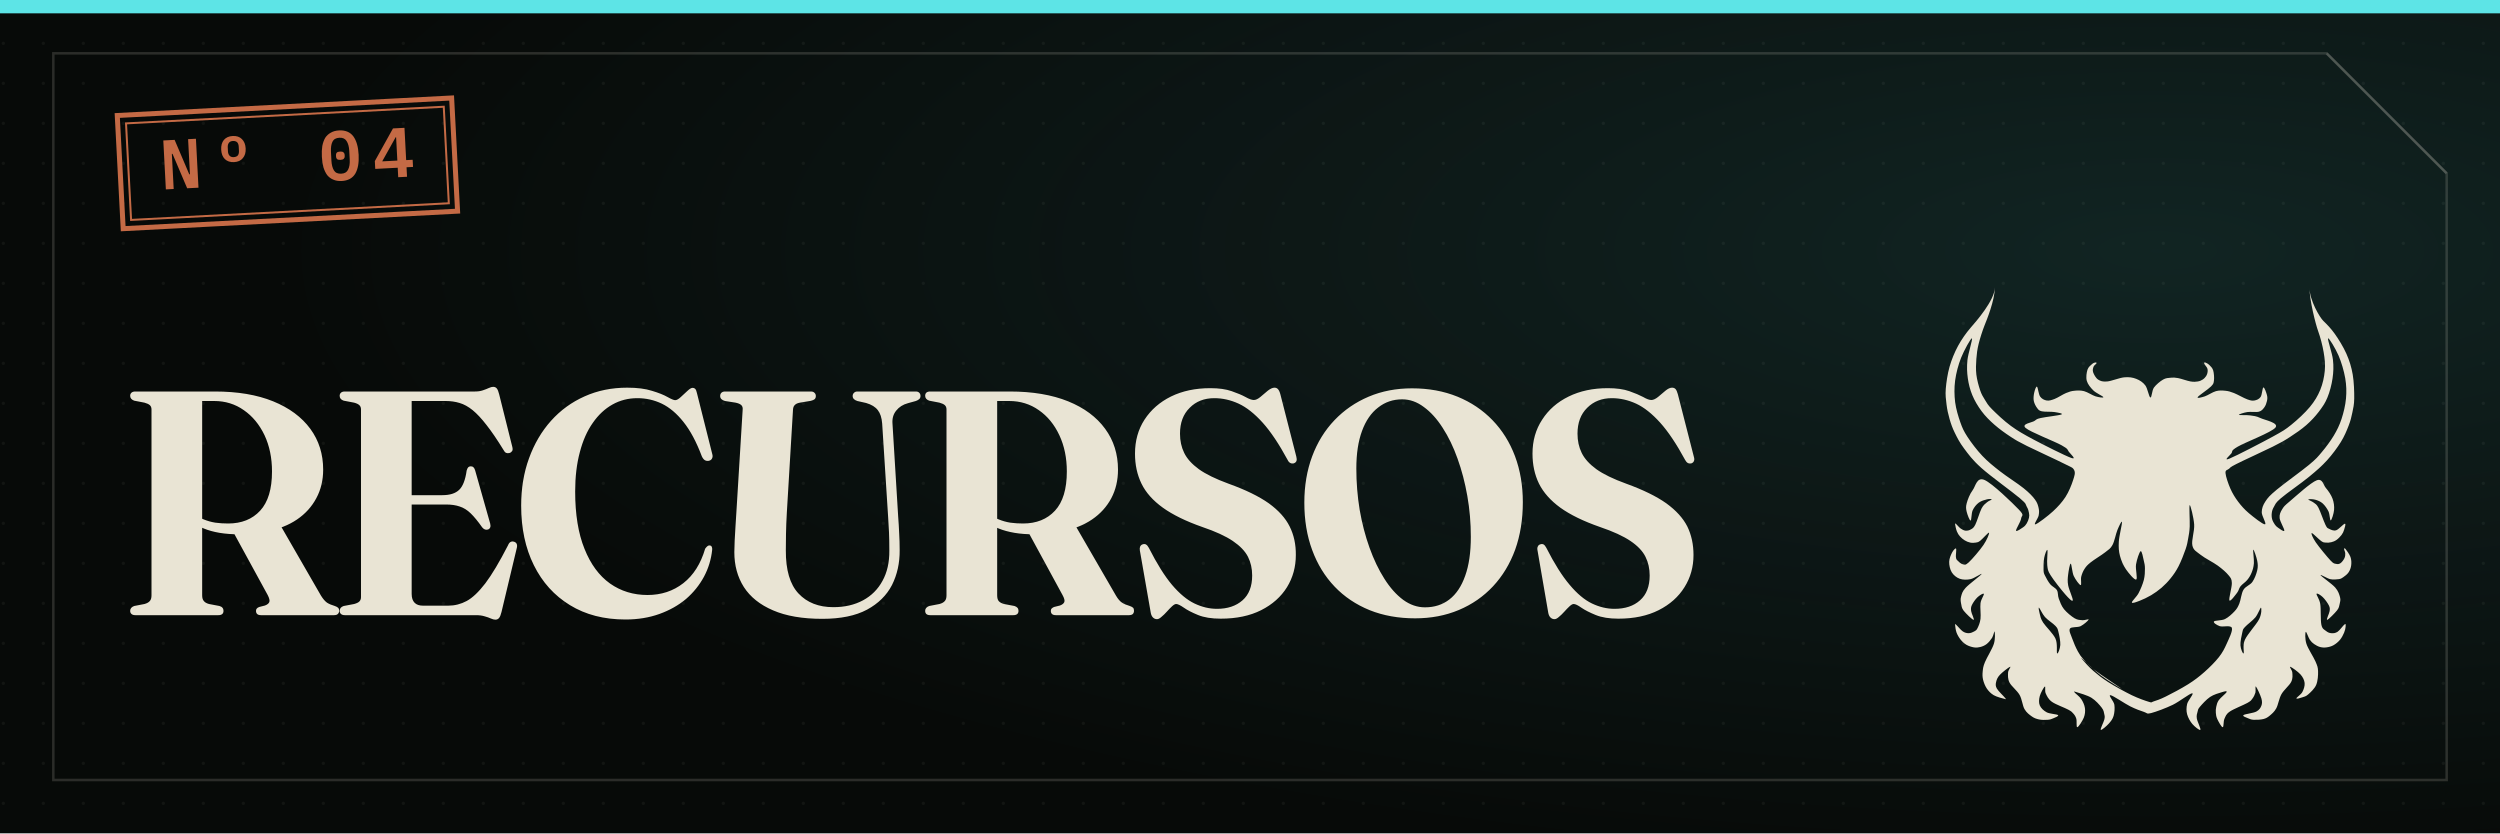
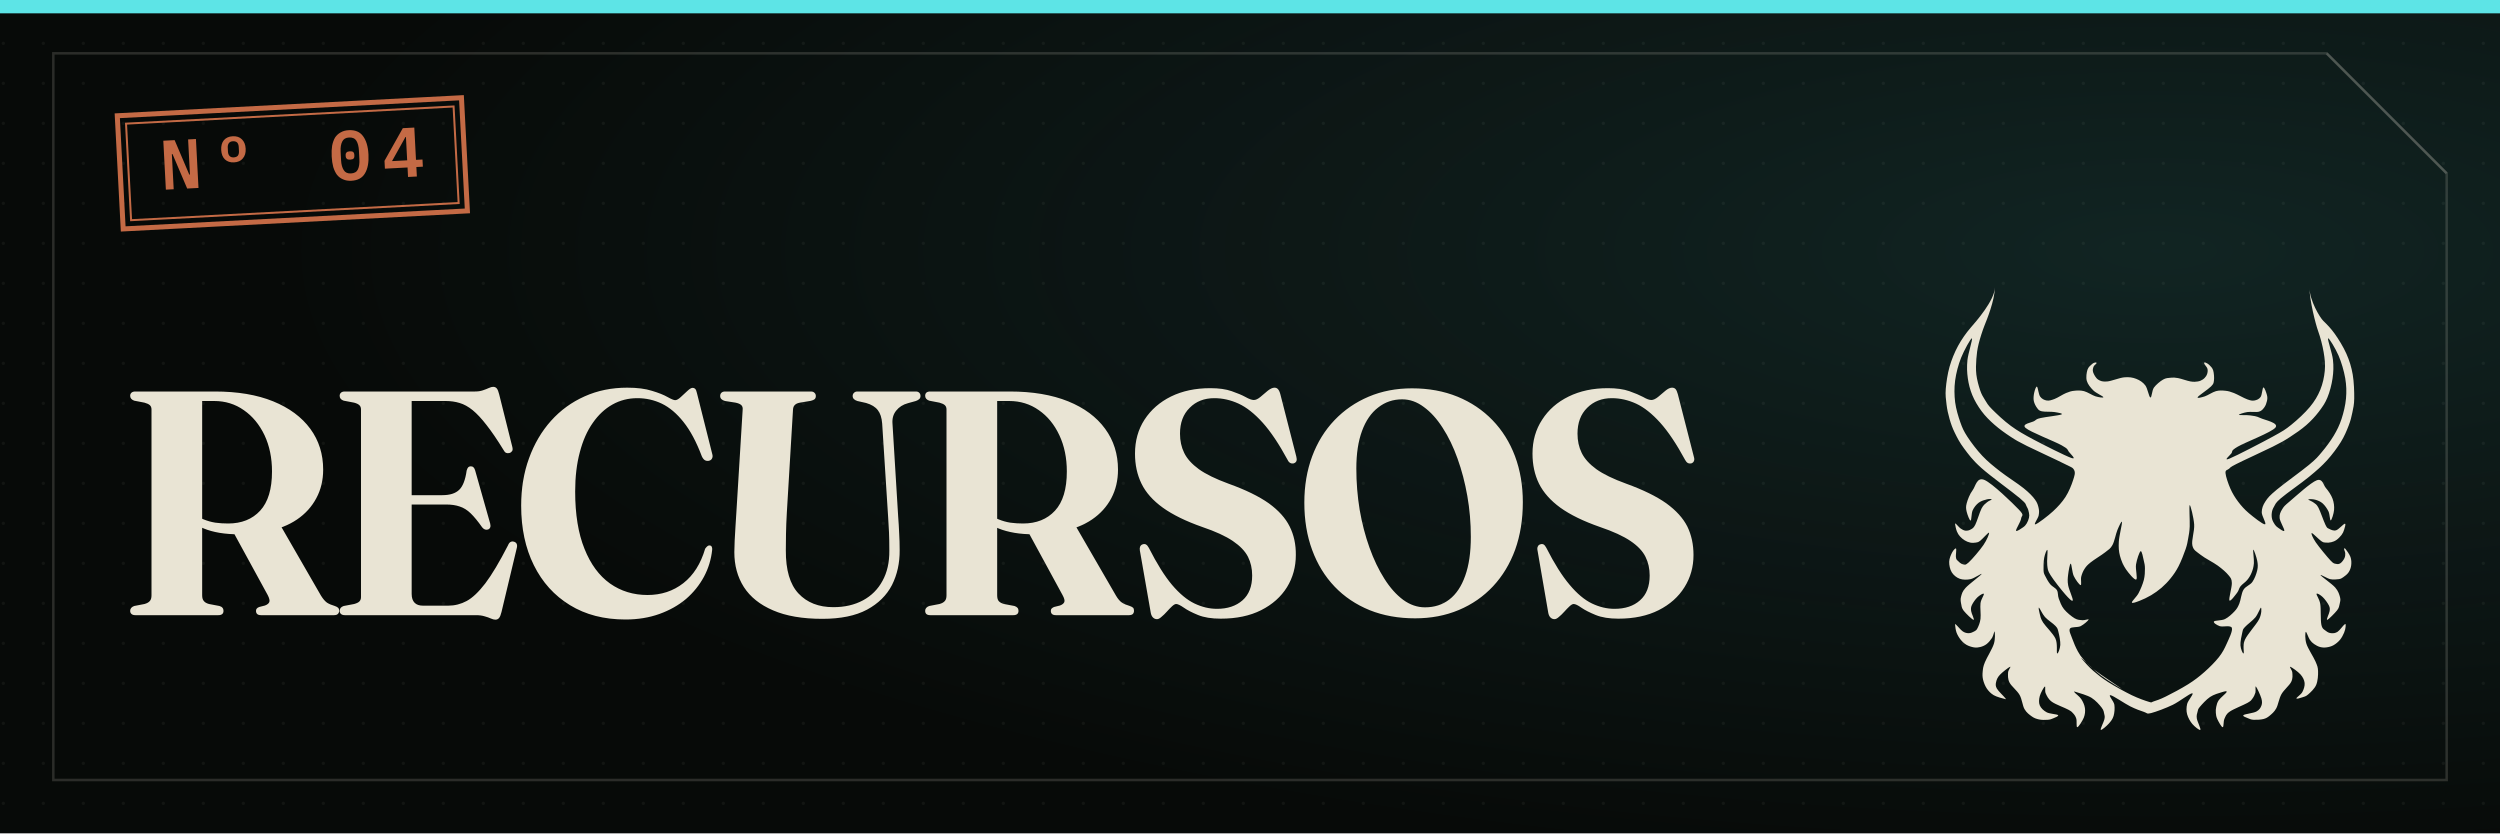
<svg xmlns="http://www.w3.org/2000/svg" viewBox="0 0 1500 500" width="1500" height="500" role="img" aria-label="neCyberWiki comunidad - recursos">
  <defs>
    <pattern id="dots" width="24" height="24" patternUnits="userSpaceOnUse">
      <circle cx="2" cy="2" r="1" fill="#e9e4d4" opacity=".05" />
    </pattern>
    <radialGradient id="glow" cx=".86" cy=".3" r=".75">
      <stop offset="0" stop-color="#5de4e6" stop-opacity=".12" />
      <stop offset="1" stop-color="#5de4e6" stop-opacity="0" />
    </radialGradient>
  </defs>
  <rect width="1500" height="500" fill="#070a08" />
  <rect width="1500" height="500" fill="url(#dots)" />
  <rect width="1500" height="500" fill="url(#glow)" />
  <rect width="1500" height="8" fill="#5de4e6" />
  <path d="M32 32 H1396 L1468 104 V468 H32 Z" fill="none" stroke="rgba(233,228,212,.16)" stroke-width="1.5" />
  <path d="M1396 32 L1468 104" stroke="rgba(233,228,212,.16)" stroke-width="1.5" />
-   <g transform="rotate(-3 172.4 98.0)">
-     <rect x="72" y="64" width="200.9" height="68.0" fill="none" stroke="#c46a45" stroke-width="3" />
-     <rect x="77" y="69" width="190.9" height="58.0" fill="none" stroke="#c46a45" stroke-width="1.2" />
-     <path fill="#c46a45" d="M103.9 88.7H103.5V109.8H98.8V80.4H105.6L113.3 101.5H113.7V80.4H118.4V109.8H111.6ZM140.5 95.6Q137.1 95.6 135.1 93.5Q133.2 91.4 133.2 87.8Q133.2 84.1 135.1 82.0Q137.1 79.9 140.5 79.9Q144.0 79.9 145.9 82.0Q147.9 84.1 147.9 87.8Q147.9 91.4 145.9 93.5Q144.0 95.6 140.5 95.6ZM140.5 92.6Q142.1 92.6 143.0 91.7Q143.8 90.7 143.8 89.0V86.5Q143.8 84.8 143.0 83.8Q142.1 82.9 140.5 82.9Q138.9 82.9 138.1 83.8Q137.2 84.8 137.2 86.5V89.0Q137.2 90.7 138.1 91.7Q138.9 92.6 140.5 92.6ZM204.4 110.3Q201.5 110.3 199.4 109.2Q197.3 108.2 195.9 106.3Q194.6 104.3 193.9 101.5Q193.3 98.7 193.3 95.1Q193.3 91.5 193.9 88.7Q194.6 85.9 195.9 83.9Q197.3 82.0 199.4 81.0Q201.5 79.9 204.4 79.9Q210.1 79.9 212.8 83.9Q215.4 87.9 215.4 95.1Q215.4 102.3 212.8 106.3Q210.1 110.3 204.4 110.3ZM204.4 105.9Q207.4 105.9 208.6 103.7Q209.9 101.5 209.9 97.7V92.5Q209.9 88.7 208.6 86.5Q207.4 84.3 204.4 84.3Q201.3 84.3 200.1 86.5Q198.9 88.7 198.9 92.5V97.7Q198.9 101.5 200.1 103.7Q201.3 105.9 204.4 105.9ZM204.4 97.6Q202.9 97.6 202.3 97.0Q201.8 96.4 201.8 95.6V94.6Q201.8 93.8 202.3 93.2Q202.9 92.6 204.4 92.6Q205.8 92.6 206.4 93.2Q207.0 93.8 207.0 94.6V95.6Q207.0 96.4 206.4 97.0Q205.8 97.6 204.4 97.6ZM238.4 109.8V104.1H224.9V99.4L236.8 80.4H243.7V99.8H247.6V104.1H243.7V109.8ZM229.3 99.8H238.4V85.8H238.1Z" />
+   <g transform="rotate(-3 175.4 98.0)">
+     <rect x="72" y="64" width="206.8" height="68.0" fill="none" stroke="#c46a45" stroke-width="3" />
+     <rect x="77" y="69" width="196.8" height="58.0" fill="none" stroke="#c46a45" stroke-width="1.2" />
+     <path fill="#c46a45" d="M103.9 88.7H103.5V109.8H98.8V80.4H105.6L113.3 101.5H113.7V80.4H118.4V109.8H111.6ZM140.5 95.6Q137.1 95.6 135.1 93.5Q133.2 91.4 133.2 87.8Q133.2 84.1 135.1 82.0Q137.1 79.9 140.5 79.9Q144.0 79.9 145.9 82.0Q147.9 84.1 147.9 87.8Q147.9 91.4 145.9 93.5Q144.0 95.6 140.5 95.6ZM140.5 92.6Q142.1 92.6 143.0 91.7Q143.8 90.7 143.8 89.0V86.5Q143.8 84.8 143.0 83.8Q142.1 82.9 140.5 82.9Q138.9 82.9 138.1 83.8Q137.2 84.8 137.2 86.5V89.0Q137.2 90.7 138.1 91.7Q138.9 92.6 140.5 92.6ZM210.2 110.3Q207.4 110.3 205.3 109.2Q203.2 108.2 201.8 106.3Q200.5 104.3 199.8 101.5Q199.2 98.7 199.2 95.1Q199.2 91.5 199.8 88.7Q200.5 85.9 201.8 83.9Q203.2 82.0 205.3 81.0Q207.4 79.9 210.2 79.9Q216.0 79.9 218.6 83.9Q221.3 87.9 221.3 95.1Q221.3 102.3 218.6 106.3Q216.0 110.3 210.2 110.3ZM210.2 105.9Q213.3 105.9 214.5 103.7Q215.7 101.5 215.7 97.7V92.5Q215.7 88.7 214.5 86.5Q213.3 84.3 210.2 84.3Q207.2 84.3 206.0 86.5Q204.7 88.7 204.7 92.5V97.7Q204.7 101.5 206.0 103.7Q207.2 105.9 210.2 105.9ZM210.2 97.6Q208.8 97.6 208.2 97.0Q207.6 96.4 207.6 95.6V94.6Q207.6 93.8 208.2 93.2Q208.8 92.6 210.2 92.6Q211.7 92.6 212.3 93.2Q212.8 93.8 212.8 94.6V95.6Q212.8 96.4 212.3 97.0Q211.7 97.6 210.2 97.6ZM244.3 109.8V104.1H230.7V99.4L242.7 80.4H249.6V99.8H253.5V104.1H249.6V109.8ZM235.2 99.8H244.3V85.8H244.0Z" />
  </g>
  <path fill="#e9e4d4" d="M193.9 281.8Q193.9 291.3 189.8 298.9Q185.7 306.6 178.2 311.7Q170.7 316.8 160.4 318.7Q157.7 319.2 155.2 319.6Q152.7 320.1 150.1 320.3Q147.4 320.6 144.0 320.6Q137.1 320.6 131.7 319.7Q126.4 318.8 122.3 317.1Q118.1 315.4 114.8 312.9L115.5 307.9Q118.7 310.2 122.1 311.6Q125.5 313.0 129.2 313.6Q132.9 314.1 136.9 314.1Q149.0 314.1 156.1 306.4Q163.2 298.7 163.2 282.9Q163.2 270.7 158.7 261.1Q154.1 251.5 146.3 246.1Q138.5 240.6 128.5 240.6H121.3V357.2Q121.3 359.5 122.3 360.6Q123.2 361.8 125.4 362.4L131.7 363.6Q133.0 364.0 133.5 364.7Q134.1 365.4 134.1 366.5Q134.1 369.1 131.0 369.1H81.2Q79.7 369.1 78.9 368.4Q78.1 367.7 78.1 366.5Q78.1 364.5 80.5 363.6L86.7 362.4Q88.9 361.8 89.9 360.6Q90.9 359.5 90.9 357.2V245.7Q90.9 244.0 89.9 243.1Q88.9 242.2 86.7 241.6L80.5 240.4Q78.1 239.5 78.1 237.5Q78.1 236.3 78.9 235.6Q79.7 234.9 81.2 234.9H128.9Q149.4 234.9 163.9 240.8Q178.4 246.7 186.2 257.3Q193.9 267.8 193.9 281.8ZM138.8 317.1 167.4 313.7 192.6 357.4Q194.4 360.3 196.2 361.6Q198.1 362.8 200.9 363.6Q202.3 364.1 202.9 364.7Q203.5 365.3 203.5 366.5Q203.5 367.6 202.7 368.4Q202.0 369.1 200.4 369.1H156.6Q153.6 369.1 153.6 366.5Q153.6 365.6 154.1 365.1Q154.5 364.6 155.5 364.2L159.0 363.3Q161.1 362.5 161.6 361.2Q162.1 359.9 160.6 357.0ZM239.2 297.1H265.4Q272.2 297.1 275.5 293.9Q278.8 290.8 280.0 282.3Q280.4 280.9 281.0 280.3Q281.6 279.8 282.4 279.8Q284.4 279.7 285.1 282.3L294.1 314.1Q294.5 315.6 294.1 316.5Q293.7 317.4 292.8 317.7Q291.9 318.0 291.0 317.7Q290.1 317.4 289.3 316.4Q285.5 311.0 282.4 308.0Q279.3 305.0 275.8 303.9Q272.4 302.7 267.5 302.7H239.2ZM203.8 237.5Q203.8 236.3 204.6 235.6Q205.4 234.9 206.9 234.9H285.0Q287.7 234.9 289.7 234.2Q291.8 233.5 293.3 232.8Q294.8 232.1 295.9 232.1Q297.3 232.1 298.1 233.1Q298.9 234.1 299.5 236.6L307.4 268.2Q307.8 269.8 307.3 270.6Q306.7 271.5 305.7 271.8Q304.6 272.1 303.6 271.7Q302.7 271.2 302.0 269.8Q296.4 260.7 291.9 255.0Q287.5 249.3 283.6 246.1Q279.6 242.9 275.8 241.8Q271.9 240.6 267.4 240.6H247.0V356.4Q247.0 359.9 248.8 361.7Q250.5 363.4 253.8 363.4H268.9Q274.8 363.4 280.0 360.6Q285.2 357.8 291.2 350.0Q297.1 342.2 304.8 327.2Q305.4 325.7 306.3 325.2Q307.2 324.7 308.3 325.0Q309.5 325.3 310.0 326.3Q310.5 327.4 310.0 329.1L300.9 367.2Q300.3 369.7 299.5 370.7Q298.7 371.8 297.2 371.8Q296.1 371.8 294.5 371.1Q293.0 370.4 290.8 369.8Q288.6 369.1 285.6 369.1H206.9Q205.4 369.1 204.6 368.4Q203.8 367.7 203.8 366.5Q203.8 364.4 206.2 363.6L212.5 362.4Q214.7 361.8 215.6 360.9Q216.6 359.9 216.6 358.3V245.7Q216.6 244.0 215.6 243.1Q214.7 242.2 212.5 241.6L206.2 240.4Q203.8 239.6 203.8 237.5ZM427.3 329.9Q426.4 338.5 422.4 346.0Q418.3 353.6 411.6 359.4Q404.8 365.1 395.6 368.4Q386.4 371.7 375.3 371.7Q356.0 371.7 342.0 363.1Q327.9 354.5 320.3 339.1Q312.7 323.8 312.7 303.4Q312.7 287.9 317.4 275.0Q322.1 262.0 330.6 252.5Q339.1 243.0 350.8 237.8Q362.4 232.6 376.3 232.6Q385.3 232.6 391.2 234.5Q397.2 236.3 400.5 238.2Q403.9 240.1 405.1 240.1Q406.5 240.1 408.5 238.2Q410.5 236.4 412.5 234.5Q414.4 232.7 415.6 232.7Q416.5 232.7 417.1 233.3Q417.8 234.0 418.2 236.0L427.4 272.6Q427.8 274.0 427.2 275.1Q426.7 276.2 425.2 276.5Q423.9 276.7 422.9 276.1Q421.9 275.5 421.1 273.8Q416.2 260.8 410.1 253.2Q404.1 245.6 397.1 242.2Q390.2 238.9 382.4 238.9Q374.3 238.9 367.5 242.7Q360.7 246.5 355.7 253.7Q350.6 260.9 347.9 271.3Q345.1 281.7 345.1 294.9Q345.1 315.5 350.7 329.3Q356.2 343.1 366.0 350.1Q375.8 357.0 388.5 357.0Q400.9 357.0 410.0 349.9Q419.1 342.8 423.1 329.2Q424.0 328.0 424.6 327.6Q425.3 327.1 426.0 327.3Q426.8 327.4 427.1 328.2Q427.4 328.9 427.3 329.9ZM532.9 310.6 529.3 254.1Q528.9 248.9 526.7 246.1Q524.5 243.2 519.7 241.8L514.4 240.6Q512.9 240.1 512.3 239.4Q511.6 238.7 511.6 237.6Q511.6 236.4 512.4 235.7Q513.1 234.9 514.5 234.9H549.5Q550.9 234.9 551.6 235.7Q552.3 236.4 552.3 237.6Q552.3 238.7 551.6 239.4Q550.9 240.1 549.5 240.6L544.8 241.9Q540.3 243.1 537.7 246.4Q535.1 249.6 535.5 254.3L538.9 309.9Q539.3 315.0 539.5 319.9Q539.8 324.8 539.8 330.1Q539.9 341.6 535.2 351.0Q530.4 360.3 520.2 365.8Q509.9 371.3 493.4 371.3Q475.5 371.3 463.8 366.2Q452.1 361.2 446.3 352.2Q440.6 343.2 440.6 331.3Q440.6 328.6 440.8 324.4Q441.0 320.1 441.3 315.7Q441.6 311.2 441.8 307.8L445.6 245.8Q445.8 244.0 444.7 243.0Q443.7 242.1 441.4 241.6L435.0 240.6Q432.1 239.8 432.1 237.6Q432.1 236.4 432.8 235.7Q433.6 234.9 435.0 234.9H486.5Q488.0 234.9 488.7 235.7Q489.5 236.4 489.5 237.6Q489.5 238.8 488.8 239.5Q488.1 240.1 486.5 240.5L479.9 241.6Q477.8 242.0 476.9 243.0Q475.9 243.9 475.8 245.8L472.1 307.6Q471.7 314.5 471.6 320.3Q471.5 326.1 471.5 330.2Q471.4 347.9 479.1 356.1Q486.8 364.3 500.0 364.3Q510.2 364.3 517.8 360.2Q525.4 356.1 529.5 348.5Q533.7 340.9 533.6 330.4Q533.6 324.0 533.4 319.4Q533.1 314.7 532.9 310.6ZM670.8 281.8Q670.8 291.3 666.8 298.9Q662.7 306.6 655.2 311.7Q647.7 316.8 637.4 318.7Q634.6 319.2 632.2 319.6Q629.7 320.1 627.1 320.3Q624.4 320.6 621.0 320.6Q614.0 320.6 608.7 319.7Q603.4 318.8 599.2 317.1Q595.1 315.4 591.7 312.9L592.5 307.9Q595.6 310.2 599.1 311.6Q602.5 313.0 606.2 313.6Q609.9 314.1 613.8 314.1Q625.9 314.1 633.0 306.4Q640.1 298.7 640.1 282.9Q640.1 270.7 635.6 261.1Q631.1 251.5 623.3 246.1Q615.5 240.6 605.5 240.6H598.3V357.2Q598.3 359.5 599.2 360.6Q600.2 361.8 602.4 362.4L608.7 363.6Q609.9 364.0 610.5 364.7Q611.1 365.4 611.1 366.5Q611.1 369.1 608.0 369.1H558.1Q556.6 369.1 555.8 368.4Q555.1 367.7 555.1 366.5Q555.1 364.5 557.5 363.6L563.7 362.4Q565.9 361.8 566.9 360.6Q567.9 359.5 567.9 357.2V245.7Q567.9 244.0 566.9 243.1Q565.9 242.2 563.7 241.6L557.5 240.4Q555.1 239.5 555.1 237.5Q555.1 236.3 555.8 235.6Q556.6 234.9 558.1 234.9H605.9Q626.3 234.9 640.9 240.8Q655.4 246.7 663.1 257.3Q670.8 267.8 670.8 281.8ZM615.8 317.1 644.3 313.7 669.6 357.4Q671.3 360.3 673.2 361.6Q675.1 362.8 677.9 363.6Q679.3 364.1 679.9 364.7Q680.4 365.3 680.4 366.5Q680.4 367.6 679.7 368.4Q678.9 369.1 677.4 369.1H633.5Q630.5 369.1 630.5 366.5Q630.5 365.6 631.0 365.1Q631.5 364.6 632.4 364.2L636.0 363.3Q638.1 362.5 638.6 361.2Q639.1 359.9 637.5 357.0ZM732.4 371.2Q724.2 371.2 718.8 369.0Q713.4 366.8 710.3 364.6Q707.1 362.4 705.7 362.4Q704.7 362.4 703.2 363.8Q701.7 365.2 700.1 367.0Q698.5 368.8 696.9 370.1Q695.4 371.5 694.2 371.5Q692.9 371.5 691.9 370.6Q690.9 369.7 690.5 367.9L683.9 330.2Q683.7 328.8 684.1 327.9Q684.6 326.9 685.6 326.6Q686.8 326.2 687.6 326.7Q688.5 327.2 689.3 328.7Q696.5 342.9 703.2 350.9Q710.0 358.9 716.7 362.1Q723.4 365.3 730.2 365.3Q739.7 365.3 745.5 360.2Q751.3 355.1 751.3 345.3Q751.3 339.1 748.8 334.1Q746.2 329.0 739.7 324.6Q733.2 320.2 721.4 316.2Q706.6 311.0 697.7 304.6Q688.8 298.2 684.9 290.2Q681.0 282.2 681.0 272.2Q681.0 260.6 686.7 251.8Q692.5 242.9 702.6 237.9Q712.8 232.9 726.2 232.9Q733.9 232.9 739.0 234.7Q744.2 236.5 747.3 238.2Q750.5 240.0 752.3 240.0Q754.0 240.0 756.2 238.2Q758.5 236.3 760.7 234.4Q763.0 232.6 764.7 232.6Q765.9 232.6 766.7 233.4Q767.6 234.3 768.2 236.5L777.8 274.0Q778.2 275.6 777.9 276.5Q777.6 277.5 776.3 278.0Q775.2 278.3 774.2 277.8Q773.2 277.3 772.6 276.0Q764.8 261.6 757.6 253.6Q750.3 245.5 743.2 242.2Q736.0 238.9 728.6 238.9Q719.5 238.9 713.8 244.7Q708.0 250.4 708.0 260.2Q708.0 266.6 710.5 271.7Q713.0 276.9 719.3 281.5Q725.6 286.0 737.1 290.2Q752.4 295.7 761.3 302.0Q770.1 308.4 773.8 315.9Q777.6 323.5 777.5 333.0Q777.5 343.7 772.2 352.3Q766.8 361.0 756.7 366.1Q746.6 371.2 732.4 371.2ZM847.2 233.0Q862.2 233.0 874.5 238.0Q886.7 243.0 895.5 252.1Q904.3 261.2 909.0 273.7Q913.7 286.3 913.7 301.3Q913.7 316.9 909.1 329.8Q904.4 342.6 895.8 351.8Q887.2 361.0 875.3 366.0Q863.4 371.0 849.1 371.0Q834.0 371.0 821.8 366.1Q809.5 361.1 800.8 352.0Q792.0 342.8 787.3 330.0Q782.6 317.3 782.6 301.6Q782.6 286.4 787.3 273.8Q792.0 261.2 800.7 252.1Q809.4 243.0 821.2 238.0Q833.0 233.0 847.2 233.0ZM882.5 322.1Q882.5 309.6 880.4 297.6Q878.3 285.6 874.5 275.1Q870.8 264.7 865.6 256.7Q860.5 248.7 854.3 244.2Q848.2 239.6 841.3 239.6Q833.1 239.6 826.9 244.5Q820.6 249.3 817.2 258.6Q813.8 267.8 813.8 281.1Q813.8 293.7 815.8 305.9Q817.9 318.0 821.7 328.6Q825.5 339.2 830.6 347.2Q835.7 355.3 841.9 359.9Q848.1 364.4 855.0 364.4Q863.5 364.4 869.6 359.7Q875.8 354.9 879.1 345.5Q882.5 336.1 882.5 322.1ZM971.0 371.2Q962.8 371.2 957.4 369.0Q952.0 366.8 948.8 364.6Q945.7 362.4 944.2 362.4Q943.2 362.4 941.7 363.8Q940.2 365.2 938.6 367.0Q937.0 368.8 935.4 370.1Q933.9 371.5 932.7 371.5Q931.4 371.5 930.4 370.6Q929.4 369.7 929.0 367.9L922.5 330.2Q922.2 328.8 922.7 327.9Q923.1 326.9 924.2 326.6Q925.3 326.2 926.2 326.7Q927.0 327.2 927.8 328.7Q935.0 342.9 941.8 350.9Q948.5 358.9 955.2 362.1Q961.9 365.3 968.7 365.3Q978.3 365.3 984.0 360.2Q989.8 355.1 989.8 345.3Q989.8 339.1 987.3 334.1Q984.8 329.0 978.3 324.6Q971.8 320.2 960.0 316.2Q945.1 311.0 936.2 304.6Q927.4 298.2 923.4 290.2Q919.5 282.2 919.5 272.2Q919.5 260.6 925.3 251.8Q931.0 242.9 941.2 237.9Q951.4 232.9 964.7 232.9Q972.5 232.9 977.6 234.7Q982.7 236.5 985.9 238.2Q989.0 240.0 990.8 240.0Q992.5 240.0 994.8 238.2Q997.0 236.3 999.3 234.4Q1001.5 232.6 1003.2 232.6Q1004.5 232.6 1005.3 233.4Q1006.1 234.3 1006.7 236.5L1016.3 274.0Q1016.8 275.6 1016.4 276.5Q1016.1 277.5 1014.9 278.0Q1013.7 278.3 1012.7 277.8Q1011.8 277.3 1011.1 276.0Q1003.3 261.6 996.1 253.6Q988.8 245.5 981.7 242.2Q974.5 238.9 967.1 238.9Q958.1 238.9 952.3 244.7Q946.5 250.4 946.5 260.2Q946.5 266.6 949.0 271.7Q951.5 276.9 957.8 281.5Q964.1 286.0 975.7 290.2Q990.9 295.7 999.8 302.0Q1008.6 308.4 1012.4 315.9Q1016.1 323.5 1016.1 333.0Q1016.1 343.7 1010.7 352.3Q1005.3 361.0 995.2 366.1Q985.1 371.2 971.0 371.2Z" />
  <g transform="translate(1290 302) scale(4.53) translate(-32 -32)">
    <path fill="#e9e4d4" fill-rule="evenodd" d="M 11.45 3.40 C 11.45 5.10, 10.36 7.75, 10.09 8.42 C 9.82 9.10, 9.48 10.15, 9.30 10.89 C 9.12 11.63, 9.05 12.20, 9.00 12.87 C 8.95 13.54, 8.92 14.25, 9.00 14.94 C 9.08 15.63, 9.31 16.46, 9.50 17.02 C 9.69 17.58, 9.88 17.88, 10.14 18.30 C 10.40 18.72, 10.51 18.97, 11.08 19.54 C 11.65 20.11, 12.65 21.07, 13.57 21.74 C 14.49 22.41, 15.26 22.85, 16.59 23.56 C 17.93 24.27, 20.80 25.72, 21.58 25.99 C 22.36 26.26, 21.46 25.45, 21.25 25.17 C 21.04 24.89, 21.24 24.84, 20.29 24.31 C 19.34 23.78, 16.12 22.55, 15.52 22.01 C 14.92 21.47, 16.36 21.31, 16.69 21.09 C 17.02 20.87, 16.92 20.84, 17.52 20.70 C 18.12 20.56, 19.96 20.36, 20.27 20.23 C 20.57 20.10, 19.78 19.98, 19.35 19.91 C 18.92 19.84, 18.05 19.90, 17.67 19.81 C 17.29 19.72, 17.24 19.62, 17.06 19.39 C 16.88 19.16, 16.68 18.79, 16.61 18.45 C 16.54 18.11, 16.59 17.68, 16.66 17.36 C 16.73 17.04, 16.90 16.47, 17.03 16.55 C 17.16 16.63, 17.23 17.55, 17.45 17.86 C 17.66 18.16, 18.00 18.33, 18.32 18.38 C 18.64 18.43, 18.92 18.34, 19.35 18.18 C 19.78 18.02, 20.44 17.57, 20.88 17.39 C 21.32 17.21, 21.57 17.13, 21.97 17.09 C 22.37 17.05, 22.79 17.02, 23.26 17.14 C 23.73 17.26, 24.36 17.70, 24.79 17.83 C 25.22 17.96, 25.87 18.06, 25.82 17.93 C 25.77 17.80, 24.85 17.40, 24.49 17.04 C 24.13 16.68, 23.76 16.24, 23.63 15.78 C 23.50 15.32, 23.60 14.67, 23.72 14.30 C 23.84 13.93, 24.16 13.70, 24.34 13.54 C 24.52 13.38, 24.70 13.35, 24.79 13.34 C 24.88 13.33, 24.95 13.37, 24.91 13.46 C 24.87 13.56, 24.59 13.71, 24.52 13.91 C 24.45 14.11, 24.37 14.37, 24.47 14.65 C 24.57 14.93, 24.82 15.41, 25.13 15.61 C 25.44 15.81, 25.74 15.91, 26.32 15.86 C 26.90 15.81, 27.95 15.37, 28.59 15.31 C 29.23 15.25, 29.71 15.33, 30.17 15.51 C 30.64 15.69, 31.07 15.97, 31.38 16.38 C 31.69 16.79, 31.86 17.93, 32.05 17.98 C 32.24 18.03, 32.24 17.07, 32.52 16.67 C 32.80 16.28, 33.35 15.83, 33.73 15.61 C 34.10 15.39, 34.44 15.39, 34.77 15.36 C 35.10 15.33, 35.27 15.33, 35.71 15.41 C 36.15 15.49, 36.95 15.79, 37.38 15.86 C 37.82 15.93, 38.05 15.90, 38.32 15.86 C 38.59 15.82, 38.78 15.73, 38.97 15.61 C 39.16 15.49, 39.33 15.31, 39.44 15.14 C 39.55 14.97, 39.61 14.77, 39.63 14.60 C 39.65 14.43, 39.65 14.28, 39.58 14.10 C 39.51 13.92, 39.23 13.64, 39.19 13.51 C 39.14 13.38, 39.20 13.31, 39.31 13.34 C 39.42 13.37, 39.68 13.50, 39.86 13.68 C 40.04 13.86, 40.27 14.06, 40.37 14.40 C 40.47 14.74, 40.52 15.38, 40.47 15.73 C 40.42 16.08, 40.44 16.15, 40.08 16.52 C 39.72 16.89, 38.46 17.71, 38.32 17.93 C 38.18 18.15, 38.86 17.96, 39.26 17.83 C 39.66 17.70, 40.29 17.26, 40.74 17.14 C 41.19 17.02, 41.58 17.05, 41.98 17.09 C 42.38 17.13, 42.63 17.20, 43.12 17.39 C 43.60 17.58, 44.44 18.07, 44.89 18.23 C 45.34 18.39, 45.54 18.43, 45.83 18.38 C 46.12 18.33, 46.45 18.20, 46.65 17.91 C 46.85 17.62, 46.88 16.69, 47.02 16.65 C 47.16 16.61, 47.41 17.36, 47.49 17.66 C 47.57 17.96, 47.55 18.18, 47.49 18.45 C 47.43 18.72, 47.32 19.05, 47.14 19.29 C 46.96 19.52, 46.80 19.76, 46.43 19.86 C 46.05 19.96, 45.33 19.84, 44.89 19.91 C 44.45 19.98, 43.72 20.21, 43.78 20.28 C 43.84 20.35, 44.77 20.28, 45.24 20.35 C 45.71 20.42, 46.06 20.43, 46.62 20.70 C 47.18 20.97, 49.12 21.33, 48.62 21.96 C 48.12 22.59, 44.58 23.93, 43.61 24.50 C 42.64 25.07, 42.97 25.11, 42.79 25.37 C 42.61 25.63, 41.61 26.45, 42.52 26.08 C 43.43 25.71, 46.88 23.92, 48.25 23.17 C 49.62 22.42, 49.90 22.25, 50.72 21.59 C 51.54 20.93, 52.53 20.01, 53.17 19.24 C 53.81 18.47, 54.22 17.77, 54.55 16.97 C 54.88 16.17, 55.07 15.28, 55.15 14.45 C 55.23 13.62, 55.15 12.86, 55.00 11.98 C 54.85 11.10, 54.57 10.01, 54.26 9.16 C 53.95 8.31, 53.12 5.10, 53.12 3.40 C 53.12 5.10, 54.49 7.39, 54.97 7.85 C 55.45 8.31, 55.97 8.84, 56.48 9.56 C 56.99 10.28, 57.61 11.28, 58.01 12.18 C 58.41 13.08, 58.68 13.95, 58.85 14.94 C 59.02 15.93, 59.06 17.27, 59.05 18.11 C 59.04 18.95, 58.92 19.38, 58.80 19.98 C 58.68 20.58, 58.56 21.06, 58.31 21.71 C 58.06 22.36, 57.75 23.12, 57.27 23.89 C 56.79 24.66, 56.14 25.54, 55.44 26.31 C 54.74 27.08, 54.07 27.66, 53.05 28.50 C 52.03 29.34, 50.11 30.66, 49.34 31.32 C 48.57 31.98, 48.63 32.10, 48.43 32.43 C 48.23 32.76, 48.17 32.99, 48.13 33.27 C 48.09 33.55, 48.11 33.86, 48.18 34.11 C 48.25 34.36, 48.40 34.61, 48.53 34.80 C 48.66 34.98, 48.74 35.08, 48.95 35.22 C 49.16 35.36, 49.75 35.83, 49.79 35.62 C 49.83 35.41, 49.22 34.43, 49.17 33.96 C 49.12 33.49, 49.28 33.15, 49.51 32.78 C 49.74 32.41, 49.77 32.36, 50.53 31.72 C 51.29 31.08, 53.29 29.24, 54.08 28.95 C 54.87 28.66, 54.94 29.55, 55.29 29.96 C 55.64 30.37, 56.00 30.90, 56.18 31.39 C 56.36 31.88, 56.42 32.40, 56.38 32.88 C 56.34 33.36, 56.06 34.23, 55.94 34.26 C 55.82 34.29, 55.82 33.45, 55.64 33.07 C 55.46 32.70, 55.16 32.27, 54.87 32.01 C 54.58 31.75, 54.21 31.61, 53.89 31.52 C 53.57 31.43, 53.00 31.42, 52.97 31.49 C 52.94 31.55, 53.47 31.73, 53.69 31.91 C 53.91 32.09, 54.05 32.09, 54.31 32.58 C 54.57 33.07, 55.01 34.39, 55.24 34.85 C 55.47 35.31, 55.48 35.25, 55.71 35.37 C 55.95 35.49, 56.30 35.68, 56.65 35.57 C 57.00 35.46, 57.63 34.71, 57.81 34.70 C 57.99 34.69, 57.78 35.25, 57.71 35.50 C 57.64 35.75, 57.54 35.96, 57.37 36.19 C 57.20 36.41, 56.93 36.69, 56.70 36.85 C 56.47 37.01, 56.25 37.09, 56.01 37.15 C 55.77 37.21, 55.49 37.23, 55.27 37.20 C 55.05 37.18, 54.99 37.21, 54.68 37.00 C 54.37 36.79, 53.54 35.91, 53.42 35.94 C 53.30 35.97, 53.55 36.56, 53.96 37.17 C 54.38 37.78, 55.46 39.09, 55.91 39.57 C 56.36 40.05, 56.43 39.96, 56.65 40.02 C 56.87 40.08, 57.05 40.05, 57.24 39.92 C 57.43 39.79, 57.66 39.47, 57.76 39.25 C 57.86 39.03, 57.87 38.81, 57.86 38.61 C 57.85 38.41, 57.70 38.16, 57.71 38.06 C 57.72 37.97, 57.75 37.87, 57.89 38.04 C 58.03 38.21, 58.42 38.74, 58.55 39.10 C 58.68 39.46, 58.69 39.85, 58.65 40.19 C 58.61 40.53, 58.49 40.86, 58.31 41.13 C 58.13 41.40, 57.81 41.64, 57.59 41.79 C 57.37 41.94, 57.29 42.00, 57.00 42.04 C 56.71 42.08, 56.26 42.13, 55.86 42.04 C 55.46 41.95, 54.49 41.34, 54.60 41.52 C 54.71 41.71, 56.10 42.66, 56.53 43.15 C 56.96 43.64, 57.07 44.08, 57.17 44.44 C 57.27 44.80, 57.18 45.04, 57.12 45.33 C 57.05 45.62, 57.05 45.82, 56.78 46.17 C 56.51 46.52, 55.63 47.41, 55.47 47.43 C 55.30 47.45, 55.75 46.59, 55.79 46.27 C 55.83 45.95, 55.84 45.83, 55.69 45.52 C 55.54 45.21, 55.14 44.66, 54.87 44.41 C 54.60 44.15, 54.11 43.84, 54.06 43.99 C 54.01 44.14, 54.44 44.65, 54.55 45.33 C 54.66 46.01, 54.57 47.49, 54.70 48.09 C 54.83 48.69, 55.10 48.72, 55.32 48.91 C 55.54 49.09, 55.75 49.18, 56.01 49.20 C 56.27 49.22, 56.55 49.21, 56.85 49.01 C 57.15 48.81, 57.61 48.13, 57.79 48.02 C 57.97 47.91, 57.92 48.16, 57.91 48.34 C 57.90 48.53, 57.83 48.84, 57.71 49.13 C 57.59 49.42, 57.40 49.79, 57.17 50.07 C 56.94 50.35, 56.61 50.62, 56.31 50.79 C 56.01 50.96, 55.67 51.04, 55.37 51.08 C 55.07 51.12, 54.80 51.10, 54.53 51.03 C 54.26 50.96, 53.97 50.80, 53.74 50.64 C 53.51 50.48, 53.36 50.34, 53.17 50.07 C 52.98 49.80, 52.71 48.94, 52.63 49.03 C 52.55 49.12, 52.51 49.96, 52.72 50.61 C 52.93 51.26, 53.65 52.33, 53.91 52.93 C 54.17 53.53, 54.24 53.70, 54.26 54.22 C 54.28 54.74, 54.23 55.53, 54.01 56.05 C 53.79 56.56, 53.26 57.04, 52.95 57.31 C 52.64 57.59, 52.42 57.61, 52.16 57.70 C 51.90 57.79, 51.39 57.95, 51.39 57.83 C 51.39 57.71, 52.00 57.33, 52.18 56.99 C 52.36 56.65, 52.52 56.19, 52.48 55.80 C 52.44 55.41, 52.25 55.02, 51.93 54.66 C 51.61 54.30, 50.76 53.69, 50.58 53.65 C 50.40 53.61, 50.83 54.09, 50.85 54.42 C 50.87 54.75, 50.94 55.17, 50.70 55.65 C 50.46 56.13, 49.74 56.70, 49.41 57.28 C 49.08 57.87, 48.98 58.69, 48.72 59.16 C 48.46 59.63, 48.14 59.88, 47.86 60.12 C 47.58 60.35, 47.38 60.48, 47.02 60.57 C 46.67 60.66, 46.07 60.69, 45.73 60.67 C 45.39 60.65, 45.22 60.57, 44.99 60.47 C 44.77 60.37, 44.20 60.20, 44.38 60.05 C 44.56 59.90, 45.69 59.79, 46.08 59.58 C 46.47 59.37, 46.64 59.10, 46.75 58.81 C 46.86 58.52, 46.87 58.25, 46.75 57.83 C 46.63 57.41, 46.16 56.40, 46.03 56.27 C 45.90 56.15, 46.04 56.81, 45.96 57.08 C 45.88 57.35, 45.74 57.64, 45.56 57.87 C 45.38 58.10, 45.39 58.16, 44.89 58.44 C 44.39 58.72, 43.08 59.23, 42.57 59.58 C 42.06 59.93, 42.02 60.20, 41.86 60.54 C 41.70 60.88, 41.79 61.64, 41.63 61.65 C 41.47 61.66, 41.07 60.91, 40.92 60.59 C 40.77 60.27, 40.74 60.02, 40.72 59.75 C 40.70 59.48, 40.71 59.24, 40.77 58.96 C 40.84 58.68, 40.88 58.40, 41.11 58.07 C 41.34 57.74, 42.08 57.17, 42.15 56.99 C 42.22 56.81, 41.90 56.90, 41.53 57.01 C 41.16 57.12, 40.44 57.32, 39.95 57.65 C 39.46 57.98, 38.88 58.63, 38.60 58.96 C 38.33 59.29, 38.37 59.34, 38.30 59.60 C 38.23 59.86, 38.14 60.09, 38.20 60.49 C 38.26 60.89, 38.77 61.88, 38.67 62.00 C 38.57 62.12, 37.90 61.57, 37.61 61.23 C 37.32 60.89, 37.04 60.39, 36.92 59.95 C 36.80 59.51, 36.81 59.04, 36.92 58.57 C 37.03 58.10, 37.90 57.14, 37.58 57.16 C 37.26 57.18, 35.91 58.25, 35.01 58.69 C 34.10 59.13, 32.78 59.62, 32.15 59.78 C 31.52 59.94, 31.67 59.78, 31.21 59.63 C 30.75 59.48, 30.12 59.26, 29.38 58.89 C 28.64 58.52, 27.11 57.45, 26.76 57.41 C 26.41 57.37, 27.21 58.21, 27.28 58.67 C 27.35 59.13, 27.30 59.73, 27.18 60.15 C 27.06 60.57, 26.82 60.87, 26.54 61.18 C 26.26 61.49, 25.58 62.09, 25.48 62.00 C 25.38 61.91, 25.87 60.98, 25.95 60.64 C 26.03 60.30, 26.01 60.21, 25.95 59.95 C 25.89 59.69, 25.89 59.43, 25.60 59.06 C 25.32 58.69, 24.79 58.09, 24.24 57.75 C 23.68 57.41, 22.64 57.13, 22.27 57.01 C 21.90 56.89, 21.90 56.88, 22.00 57.03 C 22.10 57.18, 22.66 57.57, 22.89 57.92 C 23.12 58.27, 23.32 58.70, 23.38 59.11 C 23.44 59.52, 23.40 59.97, 23.23 60.39 C 23.06 60.81, 22.54 61.63, 22.37 61.65 C 22.21 61.67, 22.33 60.84, 22.24 60.54 C 22.15 60.24, 22.03 60.05, 21.85 59.85 C 21.67 59.65, 21.65 59.59, 21.18 59.33 C 20.71 59.07, 19.51 58.65, 19.01 58.29 C 18.51 57.93, 18.35 57.52, 18.19 57.18 C 18.03 56.84, 18.20 56.21, 18.07 56.27 C 17.94 56.33, 17.51 57.12, 17.40 57.53 C 17.29 57.95, 17.25 58.40, 17.40 58.76 C 17.55 59.12, 17.92 59.47, 18.32 59.68 C 18.72 59.89, 19.67 59.92, 19.82 60.05 C 19.97 60.18, 19.43 60.37, 19.20 60.47 C 18.97 60.57, 18.78 60.65, 18.46 60.67 C 18.14 60.70, 17.63 60.70, 17.28 60.62 C 16.93 60.54, 16.66 60.45, 16.34 60.22 C 16.02 59.99, 15.65 59.73, 15.38 59.26 C 15.11 58.79, 15.06 57.97, 14.73 57.38 C 14.40 56.80, 13.66 56.24, 13.40 55.75 C 13.14 55.26, 13.19 54.77, 13.20 54.42 C 13.21 54.07, 13.65 53.60, 13.47 53.65 C 13.29 53.70, 12.43 54.38, 12.12 54.71 C 11.81 55.04, 11.69 55.34, 11.62 55.65 C 11.55 55.95, 11.52 56.19, 11.72 56.54 C 11.92 56.89, 12.64 57.55, 12.81 57.78 C 12.98 58.01, 12.98 57.96, 12.73 57.90 C 12.48 57.84, 11.69 57.64, 11.30 57.41 C 10.91 57.18, 10.63 56.88, 10.39 56.54 C 10.16 56.20, 9.98 55.74, 9.89 55.36 C 9.80 54.98, 9.80 54.66, 9.84 54.27 C 9.88 53.88, 9.89 53.64, 10.14 53.03 C 10.39 52.42, 11.11 51.28, 11.32 50.61 C 11.53 49.94, 11.46 49.11, 11.42 48.98 C 11.38 48.85, 11.26 49.54, 11.08 49.82 C 10.90 50.10, 10.62 50.44, 10.36 50.64 C 10.10 50.84, 9.80 50.96, 9.52 51.03 C 9.24 51.10, 8.98 51.13, 8.68 51.08 C 8.38 51.03, 7.98 50.91, 7.69 50.74 C 7.40 50.57, 7.15 50.34, 6.93 50.07 C 6.71 49.80, 6.50 49.45, 6.38 49.13 C 6.26 48.81, 6.20 48.32, 6.19 48.14 C 6.18 47.96, 6.14 47.93, 6.31 48.07 C 6.48 48.21, 6.92 48.77, 7.20 48.96 C 7.48 49.15, 7.74 49.20, 7.99 49.20 C 8.25 49.20, 8.54 49.07, 8.73 48.96 C 8.92 48.85, 9.01 48.82, 9.15 48.54 C 9.29 48.26, 9.48 47.85, 9.55 47.30 C 9.62 46.75, 9.48 45.78, 9.55 45.23 C 9.62 44.68, 10.06 44.12, 9.99 43.99 C 9.92 43.86, 9.39 44.21, 9.13 44.46 C 8.87 44.71, 8.55 45.17, 8.41 45.47 C 8.27 45.77, 8.27 45.94, 8.31 46.27 C 8.35 46.60, 8.80 47.44, 8.63 47.43 C 8.46 47.42, 7.60 46.58, 7.32 46.22 C 7.04 45.86, 7.04 45.59, 6.98 45.28 C 6.92 44.97, 6.88 44.69, 6.98 44.34 C 7.08 43.99, 7.12 43.70, 7.57 43.20 C 8.02 42.70, 9.58 41.56, 9.69 41.37 C 9.80 41.18, 8.72 41.94, 8.24 42.04 C 7.76 42.14, 7.22 42.14, 6.80 41.99 C 6.38 41.84, 5.97 41.51, 5.74 41.13 C 5.51 40.76, 5.39 40.18, 5.40 39.74 C 5.41 39.30, 5.64 38.80, 5.79 38.51 C 5.94 38.22, 6.23 37.89, 6.31 37.99 C 6.39 38.09, 6.26 38.84, 6.29 39.10 C 6.32 39.36, 6.33 39.39, 6.48 39.55 C 6.63 39.71, 6.95 40.02, 7.20 40.07 C 7.45 40.12, 7.53 40.24, 7.99 39.82 C 8.45 39.40, 9.49 38.18, 9.94 37.52 C 10.39 36.87, 10.75 35.98, 10.68 35.89 C 10.61 35.80, 9.81 36.73, 9.52 36.95 C 9.23 37.17, 9.15 37.16, 8.93 37.20 C 8.71 37.24, 8.44 37.25, 8.19 37.20 C 7.94 37.15, 7.68 37.04, 7.45 36.90 C 7.22 36.76, 7.00 36.57, 6.83 36.38 C 6.66 36.19, 6.54 36.00, 6.43 35.74 C 6.32 35.48, 6.21 34.97, 6.19 34.80 C 6.17 34.63, 6.19 34.64, 6.31 34.73 C 6.43 34.82, 6.69 35.17, 6.90 35.32 C 7.11 35.47, 7.33 35.59, 7.55 35.62 C 7.77 35.64, 8.02 35.60, 8.24 35.47 C 8.46 35.34, 8.61 35.31, 8.85 34.85 C 9.09 34.39, 9.43 33.18, 9.69 32.68 C 9.95 32.18, 10.19 32.06, 10.41 31.86 C 10.63 31.66, 11.03 31.55, 11.03 31.49 C 11.03 31.42, 10.70 31.40, 10.41 31.47 C 10.13 31.54, 9.64 31.67, 9.32 31.91 C 9.00 32.15, 8.69 32.53, 8.51 32.93 C 8.33 33.33, 8.37 34.25, 8.24 34.28 C 8.11 34.31, 7.81 33.50, 7.72 33.12 C 7.63 32.74, 7.59 32.47, 7.72 31.99 C 7.85 31.51, 8.12 30.78, 8.51 30.26 C 8.90 29.75, 9.05 28.47, 10.07 28.90 C 11.09 29.33, 13.82 31.98, 14.63 32.83 C 15.44 33.68, 14.99 33.55, 14.93 34.01 C 14.87 34.47, 14.21 35.43, 14.26 35.62 C 14.30 35.81, 14.96 35.33, 15.20 35.17 C 15.43 35.01, 15.54 34.87, 15.67 34.66 C 15.80 34.45, 15.92 34.14, 15.97 33.91 C 16.02 33.68, 16.02 33.52, 15.97 33.27 C 15.92 33.02, 15.87 32.76, 15.67 32.43 C 15.47 32.10, 15.76 32.17, 14.76 31.32 C 13.76 30.47, 10.90 28.42, 9.67 27.32 C 8.44 26.22, 7.96 25.51, 7.37 24.73 C 6.78 23.95, 6.46 23.30, 6.14 22.65 C 5.82 22.00, 5.63 21.45, 5.45 20.82 C 5.27 20.20, 5.13 19.57, 5.05 18.90 C 4.97 18.23, 4.88 17.65, 4.95 16.82 C 5.02 15.99, 5.18 14.86, 5.45 13.91 C 5.72 12.96, 6.11 12.01, 6.58 11.14 C 7.05 10.28, 7.63 9.45, 8.26 8.72 C 8.89 8.00, 11.45 5.10, 11.45 3.40 Z M 8.41 10.15 C 8.55 10.20, 7.91 12.14, 7.82 13.02 C 7.73 13.90, 7.76 14.67, 7.87 15.44 C 7.98 16.21, 8.16 16.93, 8.46 17.66 C 8.76 18.39, 9.20 19.13, 9.69 19.79 C 10.18 20.45, 10.76 21.03, 11.40 21.59 C 12.04 22.15, 12.80 22.70, 13.52 23.17 C 14.24 23.64, 14.52 23.81, 15.70 24.40 C 16.88 24.99, 19.55 26.20, 20.59 26.73 C 21.63 27.26, 21.75 27.22, 21.95 27.59 C 22.15 27.96, 21.99 28.38, 21.80 28.97 C 21.61 29.56, 21.25 30.47, 20.81 31.15 C 20.37 31.83, 19.82 32.44, 19.16 33.05 C 18.50 33.66, 17.15 34.69, 16.83 34.78 C 16.51 34.88, 17.18 33.98, 17.25 33.62 C 17.32 33.26, 17.33 32.98, 17.25 32.63 C 17.17 32.28, 17.09 31.93, 16.76 31.49 C 16.43 31.05, 16.02 30.61, 15.25 29.99 C 14.48 29.37, 13.05 28.47, 12.14 27.76 C 11.23 27.05, 10.51 26.47, 9.79 25.71 C 9.07 24.95, 8.30 23.93, 7.82 23.19 C 7.34 22.45, 7.15 22.04, 6.88 21.27 C 6.61 20.50, 6.31 19.52, 6.19 18.60 C 6.08 17.68, 6.06 16.71, 6.19 15.73 C 6.32 14.75, 6.61 13.65, 6.98 12.72 C 7.35 11.79, 8.27 10.10, 8.41 10.15 Z M 55.59 10.15 C 55.71 10.06, 56.59 11.54, 56.97 12.42 C 57.35 13.30, 57.70 14.49, 57.86 15.44 C 58.02 16.39, 58.04 17.21, 57.96 18.11 C 57.88 19.01, 57.64 20.00, 57.37 20.82 C 57.10 21.64, 56.77 22.32, 56.33 23.05 C 55.89 23.78, 55.29 24.58, 54.75 25.22 C 54.21 25.86, 54.09 26.04, 53.10 26.87 C 52.11 27.70, 49.77 29.37, 48.80 30.18 C 47.83 30.99, 47.62 31.24, 47.29 31.74 C 46.96 32.24, 46.81 32.66, 46.80 33.17 C 46.79 33.68, 47.50 34.76, 47.22 34.78 C 46.94 34.80, 45.68 33.80, 45.09 33.30 C 44.50 32.80, 44.09 32.33, 43.68 31.79 C 43.27 31.25, 42.93 30.69, 42.65 30.06 C 42.37 29.43, 42.03 28.43, 42.00 27.99 C 41.97 27.55, 42.23 27.62, 42.47 27.42 C 42.71 27.22, 42.50 27.27, 43.46 26.78 C 44.42 26.29, 47.07 25.09, 48.25 24.50 C 49.43 23.91, 49.79 23.70, 50.53 23.22 C 51.27 22.74, 52.06 22.20, 52.70 21.64 C 53.34 21.08, 53.89 20.48, 54.35 19.88 C 54.81 19.27, 55.19 18.75, 55.49 18.01 C 55.80 17.27, 56.06 16.28, 56.18 15.44 C 56.30 14.60, 56.33 13.85, 56.23 12.97 C 56.13 12.09, 55.47 10.24, 55.59 10.15 Z M 37.26 32.23 C 37.36 32.19, 37.79 33.91, 37.85 34.80 C 37.91 35.69, 37.47 36.90, 37.61 37.57 C 37.75 38.24, 38.16 38.38, 38.72 38.83 C 39.28 39.28, 40.38 39.81, 40.99 40.26 C 41.60 40.71, 42.09 41.14, 42.40 41.52 C 42.71 41.90, 42.82 42.00, 42.84 42.56 C 42.86 43.12, 42.40 44.65, 42.52 44.86 C 42.64 45.07, 43.30 44.15, 43.54 43.84 C 43.78 43.53, 43.76 43.28, 43.98 43.00 C 44.20 42.72, 44.62 42.46, 44.87 42.16 C 45.12 41.86, 45.31 41.55, 45.46 41.18 C 45.61 40.81, 45.72 40.45, 45.76 39.94 C 45.80 39.43, 45.61 38.20, 45.68 38.14 C 45.75 38.08, 46.11 39.14, 46.20 39.60 C 46.29 40.06, 46.31 40.41, 46.20 40.88 C 46.09 41.35, 45.86 41.98, 45.56 42.41 C 45.26 42.84, 44.67 42.97, 44.38 43.45 C 44.09 43.93, 44.03 44.80, 43.83 45.28 C 43.63 45.76, 43.51 45.97, 43.19 46.31 C 42.87 46.65, 42.38 47.11, 41.93 47.33 C 41.48 47.55, 40.59 47.49, 40.47 47.65 C 40.35 47.81, 40.84 48.13, 41.24 48.27 C 41.64 48.41, 42.69 48.10, 42.84 48.49 C 42.99 48.88, 42.44 49.96, 42.15 50.61 C 41.86 51.26, 41.60 51.77, 41.11 52.39 C 40.62 53.01, 39.89 53.74, 39.21 54.34 C 38.53 54.94, 37.90 55.43, 37.04 55.97 C 36.18 56.51, 34.84 57.22, 34.07 57.60 C 33.30 57.98, 32.81 58.13, 32.44 58.25 C 32.07 58.37, 32.33 58.43, 31.85 58.29 C 31.37 58.15, 30.48 57.84, 29.58 57.41 C 28.68 56.97, 27.32 56.22, 26.47 55.68 C 25.62 55.14, 25.05 54.67, 24.49 54.19 C 23.93 53.71, 23.36 53.05, 23.13 52.79 C 22.90 52.53, 22.72 52.33, 23.11 52.66 C 23.50 52.99, 24.63 54.14, 25.48 54.79 C 26.33 55.44, 28.35 56.66, 28.22 56.54 C 28.09 56.42, 25.53 54.75, 24.69 54.10 C 23.85 53.45, 23.55 53.06, 23.18 52.64 C 22.80 52.22, 22.69 52.05, 22.44 51.60 C 22.19 51.15, 21.87 50.42, 21.70 49.92 C 21.53 49.42, 21.21 48.87, 21.40 48.59 C 21.58 48.32, 22.40 48.47, 22.81 48.27 C 23.22 48.07, 23.83 47.53, 23.87 47.40 C 23.91 47.27, 23.37 47.51, 23.06 47.48 C 22.75 47.45, 22.43 47.47, 22.02 47.23 C 21.61 46.99, 20.96 46.45, 20.61 46.02 C 20.26 45.59, 20.08 45.05, 19.92 44.63 C 19.76 44.21, 19.86 43.82, 19.67 43.50 C 19.48 43.18, 19.04 43.03, 18.78 42.71 C 18.52 42.39, 18.24 41.88, 18.09 41.57 C 17.94 41.26, 17.92 41.22, 17.90 40.83 C 17.88 40.44, 17.90 39.64, 17.99 39.20 C 18.07 38.76, 18.34 38.02, 18.41 38.19 C 18.48 38.35, 18.32 39.63, 18.39 40.19 C 18.46 40.74, 18.43 40.88, 18.83 41.52 C 19.22 42.16, 20.27 43.48, 20.76 44.04 C 21.25 44.60, 21.70 45.06, 21.77 44.86 C 21.84 44.66, 21.26 43.43, 21.16 42.86 C 21.06 42.29, 21.10 41.90, 21.16 41.42 C 21.22 40.94, 21.38 39.96, 21.50 39.99 C 21.62 40.02, 21.68 41.15, 21.90 41.62 C 22.12 42.09, 22.64 42.81, 22.81 42.83 C 22.97 42.85, 22.80 42.08, 22.89 41.72 C 22.98 41.36, 23.12 41.00, 23.33 40.68 C 23.54 40.36, 23.68 40.19, 24.14 39.82 C 24.60 39.45, 25.59 38.86, 26.07 38.48 C 26.55 38.10, 26.76 38.01, 27.03 37.52 C 27.30 37.03, 27.47 36.05, 27.68 35.54 C 27.89 35.03, 28.26 34.22, 28.29 34.48 C 28.32 34.74, 27.91 36.33, 27.87 37.08 C 27.83 37.83, 27.86 38.34, 28.02 38.95 C 28.18 39.56, 28.45 40.21, 28.81 40.73 C 29.17 41.25, 29.95 42.20, 30.17 42.09 C 30.39 41.98, 30.05 40.72, 30.15 40.09 C 30.25 39.47, 30.59 38.42, 30.76 38.34 C 30.93 38.26, 31.09 39.22, 31.18 39.60 C 31.27 39.98, 31.33 40.20, 31.33 40.63 C 31.33 41.06, 31.32 41.62, 31.18 42.16 C 31.04 42.70, 30.75 43.39, 30.49 43.89 C 30.23 44.39, 29.58 44.96, 29.60 45.13 C 29.62 45.30, 30.20 45.07, 30.62 44.91 C 31.05 44.75, 31.66 44.46, 32.15 44.17 C 32.63 43.88, 33.10 43.55, 33.53 43.18 C 33.96 42.80, 34.37 42.39, 34.74 41.92 C 35.12 41.45, 35.45 40.98, 35.78 40.34 C 36.11 39.70, 36.51 38.68, 36.72 38.06 C 36.93 37.44, 36.97 37.13, 37.06 36.63 C 37.15 36.13, 37.23 35.78, 37.26 35.05 C 37.29 34.32, 37.16 32.27, 37.26 32.23 Z M 17.30 45.82 C 17.41 45.89, 17.73 46.66, 18.09 47.06 C 18.45 47.46, 19.18 47.91, 19.48 48.24 C 19.78 48.57, 19.76 48.61, 19.87 49.03 C 19.98 49.45, 20.15 50.29, 20.12 50.76 C 20.09 51.23, 19.81 52.01, 19.70 51.87 C 19.59 51.73, 19.79 50.60, 19.48 49.92 C 19.17 49.24, 18.20 48.34, 17.85 47.80 C 17.50 47.26, 17.49 46.99, 17.40 46.66 C 17.31 46.33, 17.19 45.75, 17.30 45.82 Z M 46.70 45.82 C 46.78 45.86, 46.81 46.64, 46.45 47.35 C 46.09 48.06, 44.91 49.32, 44.57 50.07 C 44.23 50.82, 44.50 51.75, 44.40 51.87 C 44.30 51.99, 44.01 51.28, 43.98 50.81 C 43.95 50.34, 44.13 49.48, 44.23 49.08 C 44.33 48.68, 44.28 48.72, 44.57 48.39 C 44.86 48.06, 45.61 47.53, 45.96 47.10 C 46.31 46.67, 46.62 45.78, 46.70 45.82 Z" />
  </g>
</svg>
